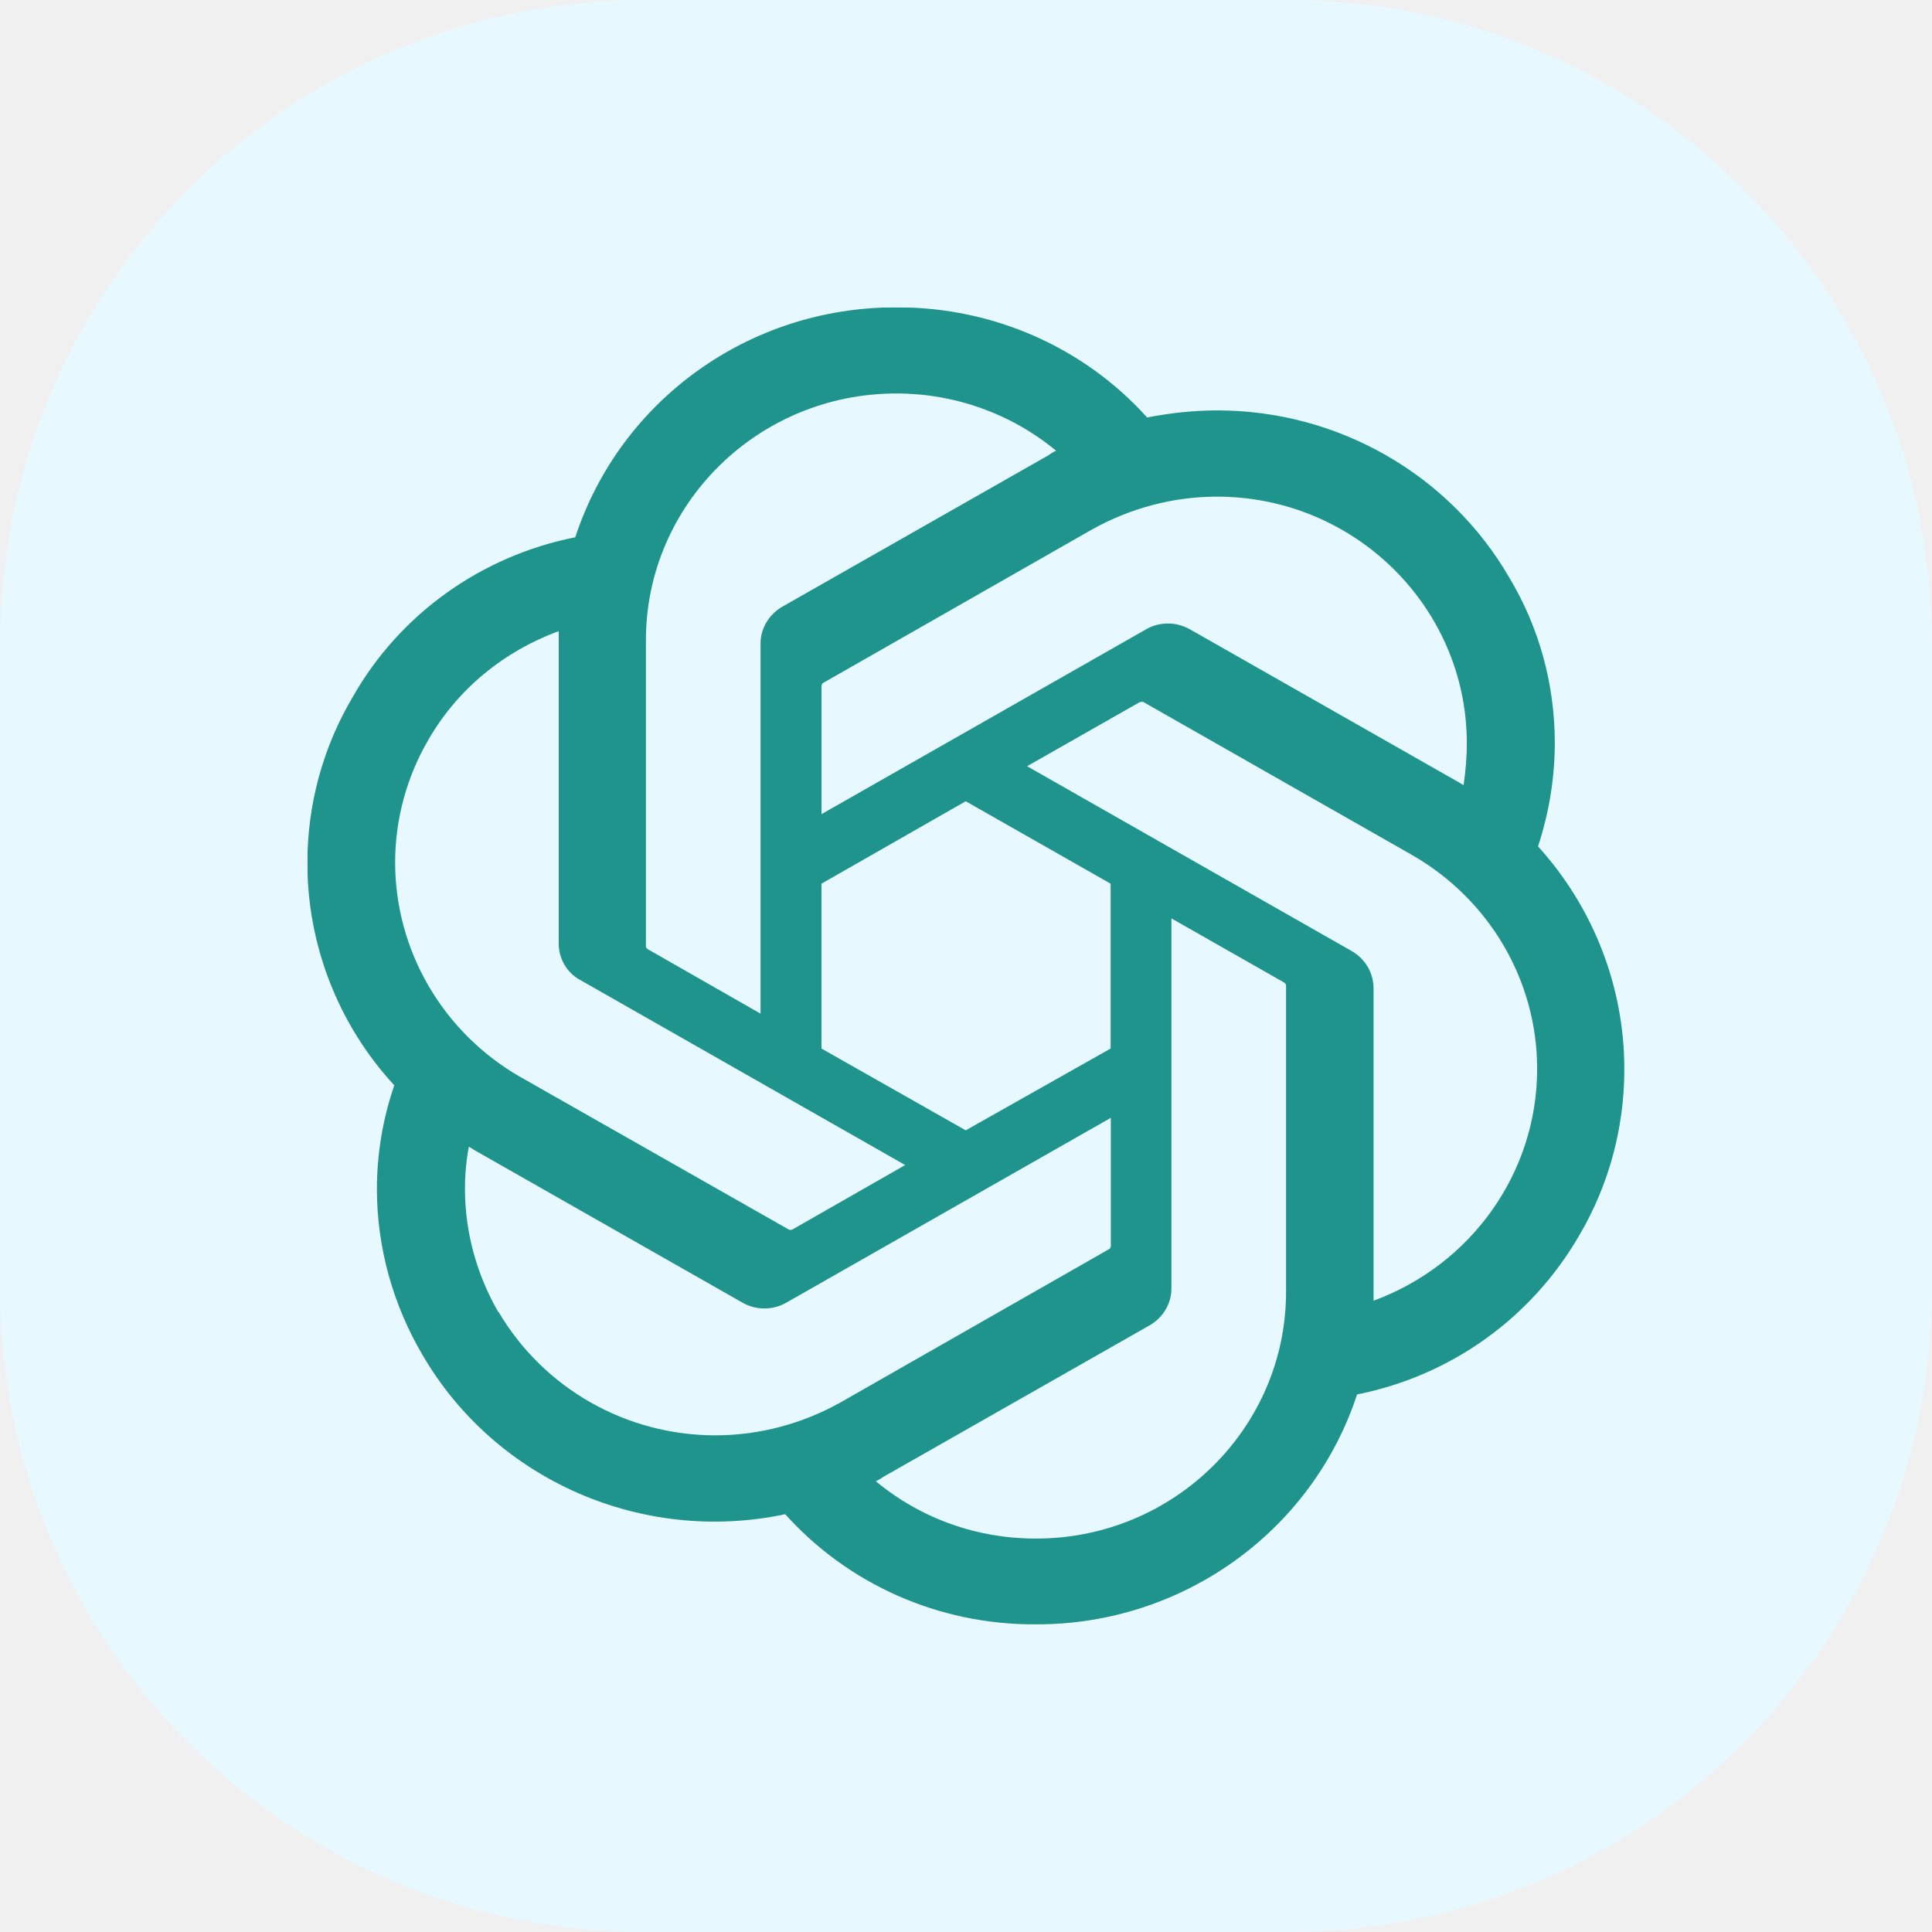
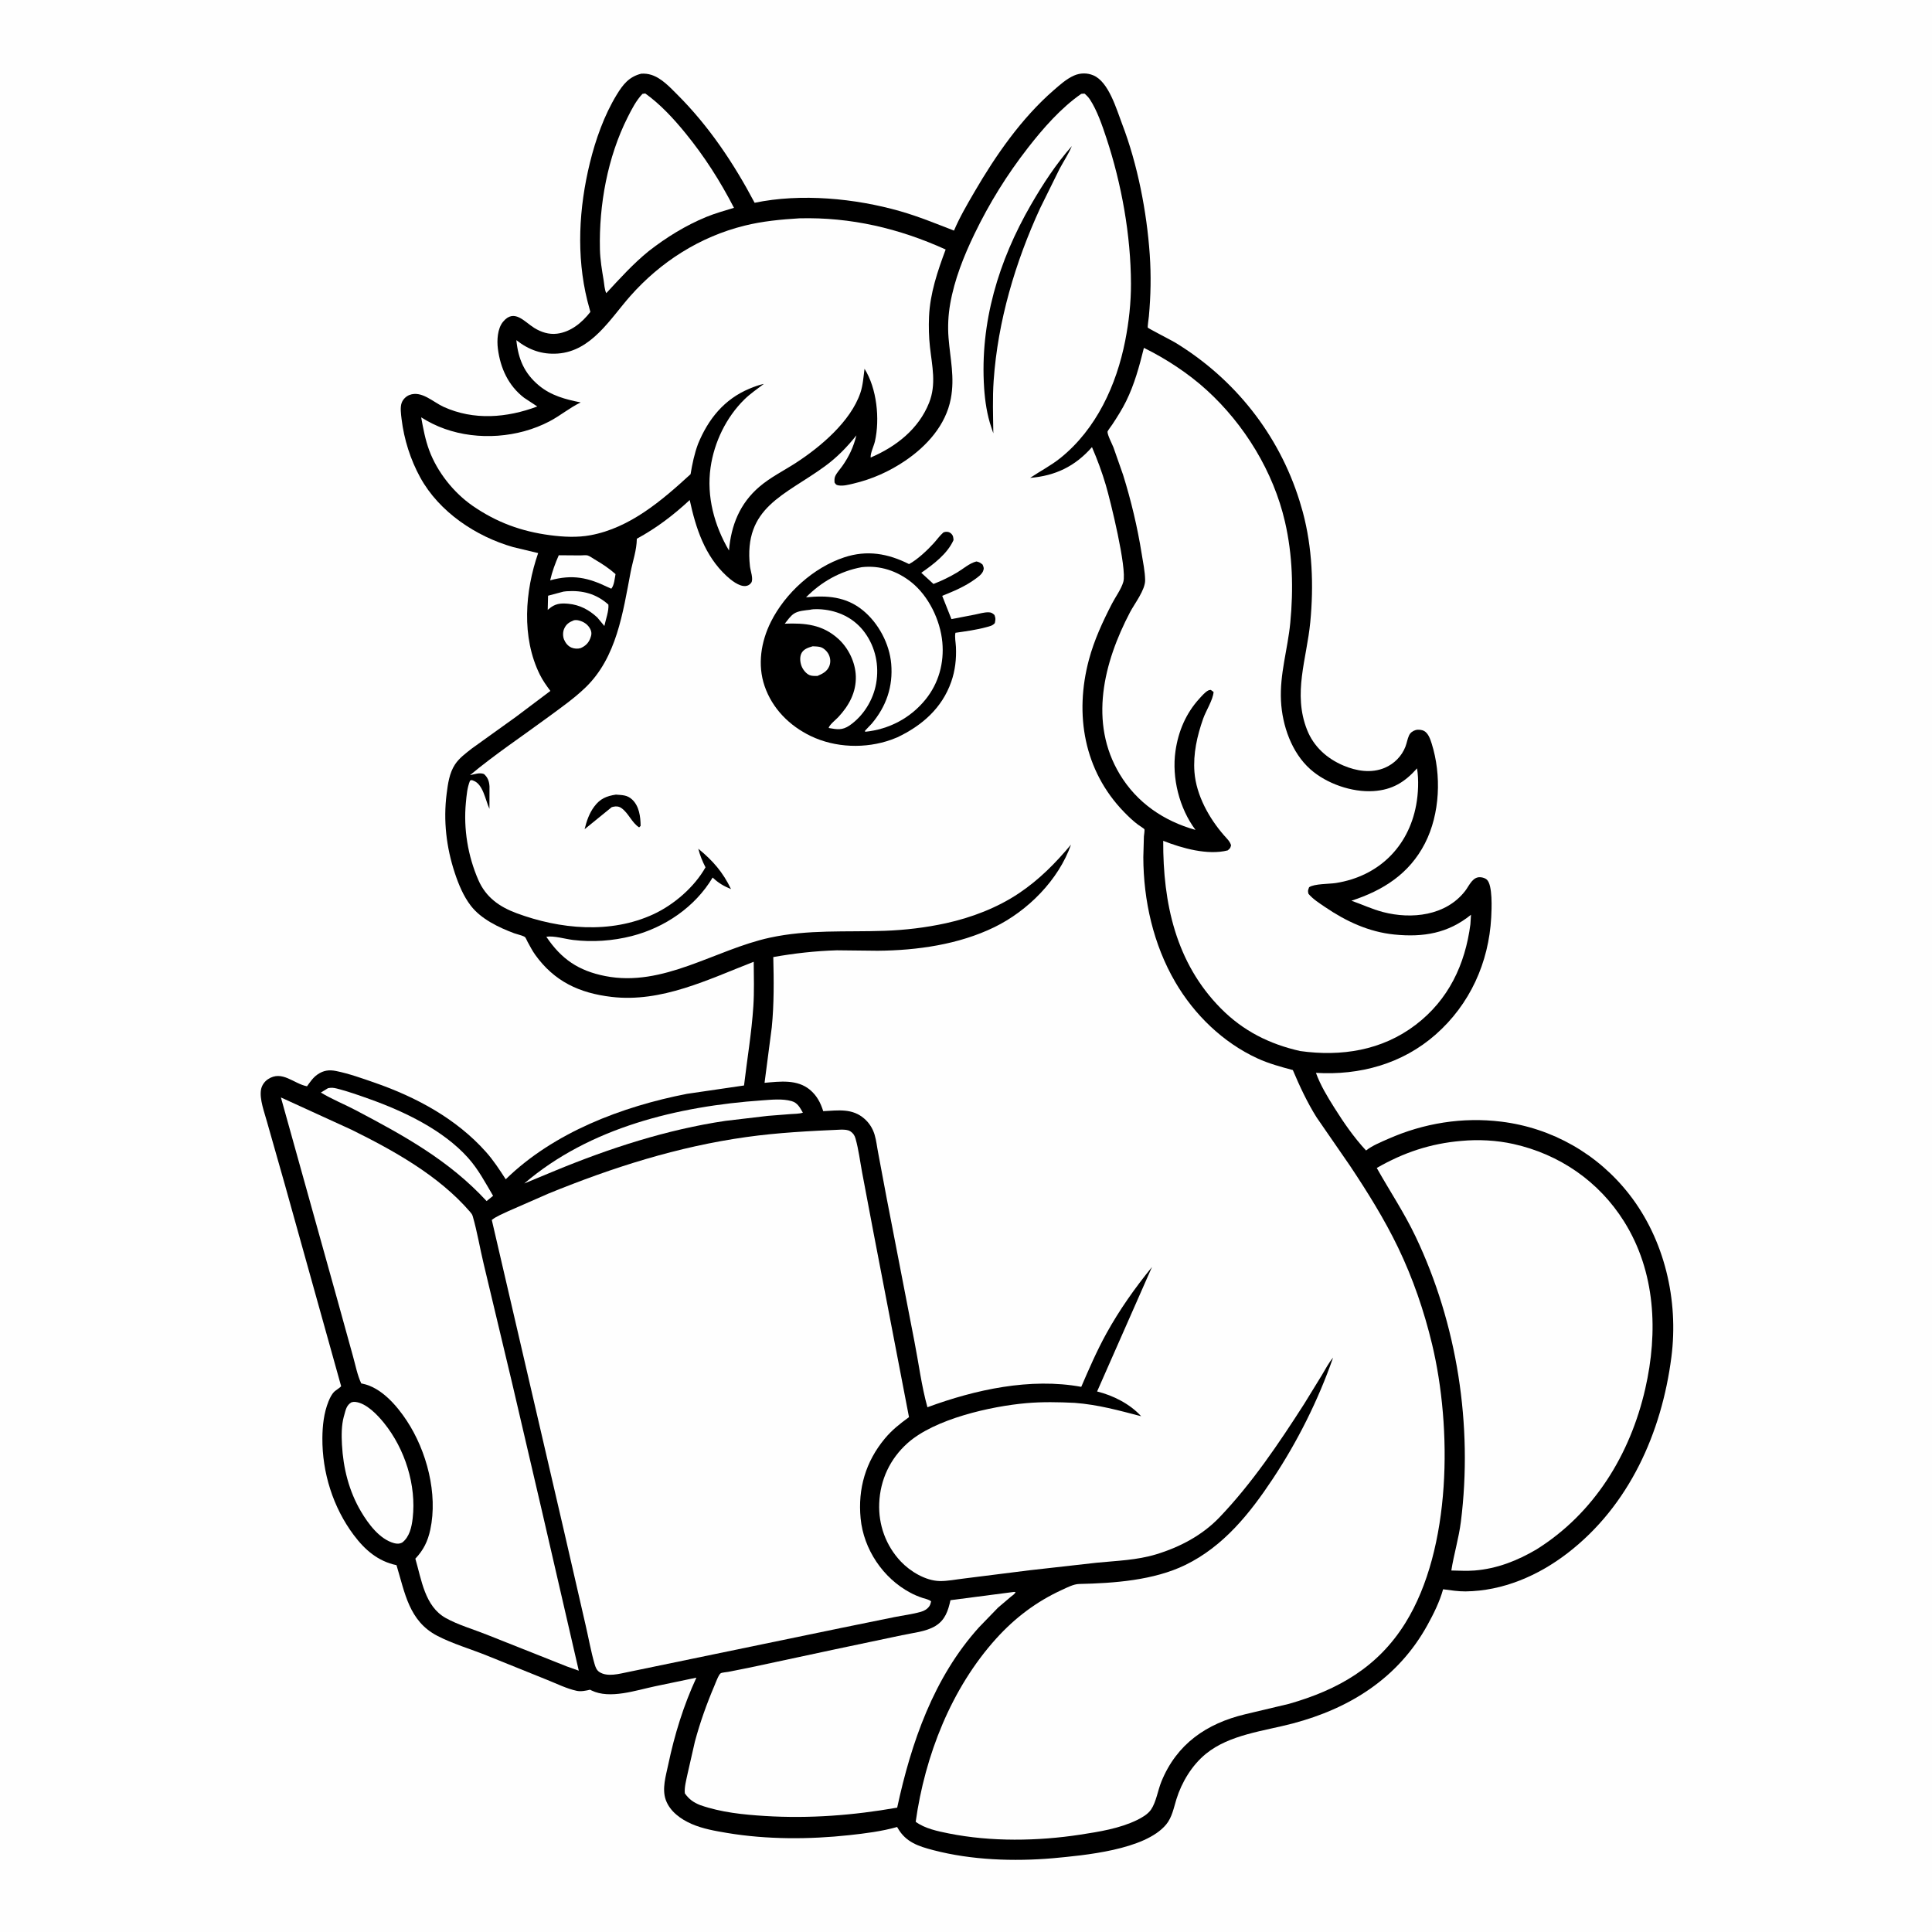
- <svg xmlns="http://www.w3.org/2000/svg" xmlns:xlink="http://www.w3.org/1999/xlink" width="30" height="30" fill="none" viewBox="0 0 30 30">
-   <defs>
-     <rect id="path_0" width="30" height="30" x="0" y="0" />
-     <rect id="path_1" width="20.455" height="20.455" x="0" y="0" />
-   </defs>
-   <g opacity="1" transform="translate(0 0) rotate(0 15 15)">
-     <rect width="30" height="30" x="0" y="0" fill="#E7F8FF" opacity="1" rx="10" transform="translate(0 0) rotate(0 15 15)" />
-     <mask id="bg-mask-0" fill="#fff">
-       <use xlink:href="#path_0" />
-     </mask>
-     <g mask="url(#bg-mask-0)">
-       <g opacity="1" transform="translate(4.772727 4.772727) rotate(0 10.22727 10.22727)">
-         <mask id="bg-mask-1" fill="#fff">
-           <use xlink:href="#path_1" />
-         </mask>
-         <g mask="url(#bg-mask-1)">
-           <path id="分组 1" fill-rule="evenodd" style="fill:#1f948c" d="M19.11 8.37L19.11 8.37C19.28 7.85 19.37 7.31 19.37 6.76C19.37 5.86 19.13 4.97 18.66 4.19C17.73 2.59 16 1.6 14.13 1.6C13.76 1.6 13.4 1.64 13.04 1.71C12.06 0.62 10.65 0 9.17 0L9.14 0L9.13 0C6.86 0 4.86 1.44 4.16 3.57C2.7 3.86 1.44 4.76 0.71 6.04C0.24 6.83 0 7.72 0 8.63C0 9.9 0.48 11.14 1.35 12.08C1.17 12.6 1.08 13.15 1.08 13.69C1.08 14.6 1.33 15.49 1.79 16.27C2.92 18.21 5.2 19.21 7.42 18.74C8.4 19.83 9.8 20.45 11.28 20.45L11.31 20.45L11.33 20.45C13.59 20.45 15.6 19.01 16.3 16.88C17.76 16.59 19.01 15.69 19.75 14.41C20.21 13.63 20.45 12.74 20.45 11.83C20.45 10.55 19.97 9.32 19.11 8.37Z M8.947 18.158C8.907 18.188 8.867 18.208 8.827 18.228C9.527 18.808 10.397 19.118 11.307 19.118L11.317 19.118C13.457 19.118 15.197 17.398 15.197 15.288L15.197 10.528C15.197 10.508 15.177 10.488 15.157 10.478L13.417 9.488L13.417 15.238C13.417 15.468 13.287 15.688 13.077 15.808L8.947 18.158Z M8.277 17.005L12.447 14.625C12.466 14.615 12.476 14.595 12.476 14.575L12.476 14.575L12.476 12.585L7.437 15.455C7.227 15.575 6.967 15.575 6.757 15.455L2.627 13.105C2.587 13.085 2.537 13.045 2.507 13.035C2.467 13.245 2.447 13.465 2.447 13.685C2.447 14.355 2.627 15.015 2.967 15.605L2.967 15.595C3.667 16.785 4.947 17.515 6.337 17.515C7.017 17.515 7.687 17.335 8.277 17.005Z M3.903 5.168C3.903 5.128 3.903 5.068 3.903 5.028C3.053 5.338 2.333 5.928 1.883 6.708L1.883 6.708C1.543 7.288 1.363 7.948 1.363 8.618C1.363 9.988 2.103 11.258 3.303 11.948L7.473 14.318C7.493 14.328 7.513 14.328 7.533 14.318L9.283 13.318L4.243 10.448C4.033 10.338 3.903 10.118 3.903 9.878L3.903 9.878L3.903 5.168Z M17.156 8.505L12.976 6.125C12.956 6.125 12.936 6.125 12.916 6.135L11.176 7.125L16.216 9.995C16.426 10.115 16.556 10.335 16.556 10.575C16.556 10.575 16.556 10.575 16.556 10.575L16.556 15.425C18.076 14.865 19.096 13.435 19.096 11.825C19.096 10.455 18.356 9.195 17.156 8.505Z M8.014 5.829C7.994 5.839 7.984 5.859 7.984 5.879L7.984 5.879L7.984 7.869L13.024 4.999C13.124 4.939 13.244 4.909 13.364 4.909C13.484 4.909 13.594 4.939 13.704 4.999L17.834 7.349C17.874 7.369 17.914 7.399 17.954 7.419L17.954 7.419C17.984 7.209 18.004 6.989 18.004 6.769C18.004 4.659 16.264 2.939 14.124 2.939C13.444 2.939 12.774 3.119 12.184 3.449L8.014 5.829Z M9.147 1.337C6.997 1.337 5.257 3.057 5.257 5.167L5.257 9.927C5.257 9.947 5.277 9.957 5.287 9.967L7.037 10.967L7.037 5.227L7.037 5.217C7.037 4.987 7.167 4.767 7.377 4.647L11.507 2.297C11.547 2.267 11.597 2.237 11.627 2.227C10.927 1.647 10.047 1.337 9.147 1.337Z M7.983 11.509L10.223 12.779L12.473 11.509L12.473 8.949L10.223 7.669L7.983 8.949L7.983 11.509Z" opacity="1" transform="translate(0 0) rotate(0 10.22727 10.22727)" />
-         </g>
-       </g>
-     </g>
-   </g>
+ <svg xmlns="http://www.w3.org/2000/svg" width="30" height="30">
+   <path fill="#FEFEFE" transform="scale(0.0292969 0.0292969)" d="M-0 -0L1024 0L1024 1024L-0 1024L0 -0Z" />
+   <path transform="scale(0.0292969 0.0292969)" d="M339.877 39.057C341.696 38.945 343.415 39.119 345.165 39.664C350.634 41.37 355.075 46.234 359.013 50.165C375.771 66.89 388.945 86.605 399.967 107.478C424.559 102.356 453.292 105.119 477.172 111.959C486.972 114.767 496.154 118.562 505.64 122.223C508.63 115.153 512.608 108.377 516.464 101.746C527.72 82.393 541.412 62.663 558.378 47.907C561.64 45.07 565.253 41.799 569.25 40.048C572.541 38.606 576.182 38.54 579.5 39.941C587.664 43.388 591.734 57.833 594.75 65.713C602.912 87.039 607.832 112.208 609.391 134.991C610.142 145.971 609.94 156.732 608.928 167.69C608.836 168.676 608.142 173.294 608.368 173.664C608.599 174.044 621.309 180.612 622.759 181.493C654.323 200.676 677.769 230.181 688.775 265.461L690.507 271.362C695.578 290.327 696.347 310.288 694.474 329.75C692.6 349.223 685.124 367.54 692.775 386.844C696.311 395.766 703.281 402.03 712.034 405.75C718.977 408.701 726.864 409.978 734 406.937C738.936 404.833 742.96 400.791 744.906 395.75C745.646 393.831 745.953 391.694 746.804 389.831C747.476 388.362 748.696 387.469 750.196 386.99C751.559 386.555 753.566 386.753 754.812 387.438C757.054 388.671 758.091 391.792 758.819 394.101C764.071 410.758 763.283 431.344 755.249 446.999C746.964 463.144 733.063 471.961 716.292 477.397C721.882 479.352 727.245 481.894 732.987 483.396C748.224 487.38 766.332 485.375 776.541 472.25C778.435 469.815 780.026 465.789 783.202 465.051C784.715 464.7 786.952 465.202 788.084 466.25C791.189 469.126 790.615 481.78 790.379 486.193C789.095 510.21 779.066 532.378 760.878 548.367C743.201 563.905 720.657 570.036 697.481 568.634C699.835 575.165 703.516 581.201 707.195 587.061C712.198 595.03 717.618 602.884 724.032 609.783C727.412 607.142 731.881 605.349 735.78 603.625C754.691 595.267 775.208 591.965 795.75 594.504C822.693 597.834 846.858 611.635 863.532 633.018C882.28 657.063 889.738 689.154 885.877 719.231C880.722 759.382 863.476 798.081 830.801 823.222C815.302 835.148 796.588 843.24 776.776 843.476C772.83 843.523 768.782 842.853 764.871 842.346C763.042 848.94 759.852 855.37 756.558 861.338C741.057 889.421 715.549 905.457 685.133 913.488C669.86 917.521 651.78 919.3 639.197 929.522C631.799 935.532 626.31 944.595 623.513 953.656C622.098 958.239 621.208 963.27 618.058 967.052C606.801 980.567 574.533 983.357 558.124 984.897C537.357 986.689 514.838 985.904 494.622 980.606C486.83 978.564 480.166 976.427 475.889 969.03L475.496 968.343C467.324 970.66 458.516 971.763 450.084 972.676C428.956 974.963 406.486 975.025 385.5 971.522C379.192 970.469 372.469 969.311 366.583 966.737C360.827 964.221 355.115 960.164 352.886 954.021C350.751 948.134 352.927 941.22 354.163 935.344C357.523 919.366 362.249 904.024 369.099 889.194L347.193 893.765C337.137 895.867 323.269 900.745 313.516 895.978L312.75 895.584C310.578 896.103 307.959 896.651 305.745 896.189C300.444 895.081 294.99 892.348 289.95 890.347L257.938 877.43C249.42 873.999 239.851 871.222 231.75 867.001C216.702 859.161 214.624 844.208 210.153 829.574C200.335 827.501 193.395 821.491 187.469 813.573C176.515 798.936 170.735 780.451 170.867 762.216C170.914 755.696 171.646 748.83 174.128 742.738C174.888 740.873 175.792 738.974 177.25 737.554C177.976 736.847 180.436 735.395 180.808 734.687C180.808 734.687 180.48 733.534 180.443 733.406L150.795 627.214L141.547 594.696C140.203 589.703 137.422 582.55 138.355 577.472C138.763 575.255 140.183 573.225 142.06 571.985C149.524 567.052 155.622 574.384 162.725 575.754C164.356 573.482 165.918 571.136 168.25 569.519C171.404 567.331 174.391 566.903 178.118 567.656C184.994 569.046 191.959 571.541 198.578 573.842C220.617 581.505 241.85 592.907 257.554 610.528C261.571 615.037 264.778 619.986 268.048 625.039C293.502 600.193 329.704 586.462 364.139 579.75L394.352 575.328C395.994 561.337 398.371 547.465 399.288 533.39C399.798 525.561 399.546 517.607 399.483 509.766C375.42 519.086 350.702 531.502 324.125 528.374C307.084 526.368 293.82 520.197 283.681 506.076C282.124 503.909 280.878 501.446 279.589 499.109C279.234 498.466 278.726 497.103 278.254 496.673C277.515 496.001 273.62 495.055 272.534 494.65C264.375 491.6 254.986 487.14 249.527 480.038C245.632 474.971 243.065 468.762 241.069 462.739C236.565 449.142 234.905 434.933 236.729 420.69C237.409 415.376 238.166 409.682 241.191 405.13C243.463 401.712 246.868 399.27 250.049 396.75L273.424 379.969L291.714 366.207C289.639 363.419 287.637 360.635 286.095 357.509C276.334 337.727 278.21 313.37 285.235 293.152L271.979 289.972C252.246 284.337 232.792 271.366 222.763 253.112C217.54 243.607 214.142 232.881 212.847 222.122C212.548 219.638 212.01 215.937 212.883 213.542C213.557 211.693 215.166 210.062 216.991 209.355C223.428 206.863 229.497 213.083 235.102 215.636C251.114 222.931 268.663 221.489 284.776 215.44L277.773 210.821C269.42 204.416 265.215 195.118 263.891 184.861C263.316 180.409 263.651 174.156 266.607 170.566C272.55 163.349 277.924 170.578 283.222 173.84C286.85 176.073 290.966 177.393 295.25 176.857C302.573 175.941 308.505 170.973 312.909 165.333L311.311 159.387C305.372 135.481 306.834 110.158 312.637 86.376C315.646 74.048 320.218 61.12 326.84 50.26C330.167 44.805 333.378 40.662 339.877 39.057Z" />
+   <path fill="#FEFEFE" transform="scale(0.0292969 0.0292969)" d="M304.213 328.75C305.223 328.593 306.02 328.641 307 328.906C309.521 329.588 311.689 331.076 312.868 333.445C313.756 335.231 313.531 336.584 312.848 338.358C311.864 340.914 310.217 342.424 307.75 343.514C306.23 343.965 304.414 343.867 302.936 343.256C301.08 342.49 299.727 340.83 298.972 339.014C298.271 337.329 298.268 334.982 298.992 333.307C300.099 330.743 301.711 329.755 304.213 328.75Z" />
+   <path fill="#FEFEFE" transform="scale(0.0292969 0.0292969)" d="M298.613 313.573L300.281 313.374C308.79 312.798 316.018 314.695 322.457 320.437C322.801 323.659 321.017 328.495 320.325 331.784L316.565 327.256C312.19 323.226 307.306 320.588 301.278 320.007C297.004 319.595 294.119 319.946 290.813 322.825L290.302 323.278L290.487 315.745L298.613 313.573Z" />
+   <path fill="#FEFEFE" transform="scale(0.0292969 0.0292969)" d="M296.158 294.296L307.622 294.377C308.623 294.384 310.586 294.122 311.488 294.404C312.644 294.765 314.122 295.882 315.199 296.513C319.151 298.829 322.823 301.227 326.243 304.284C325.799 306.606 325.555 310.194 324 312.026L322.359 311.297C311.61 306.079 303.418 304.333 291.6 307.59C292.67 302.917 294.237 298.686 296.158 294.296Z" />
+   <path fill="#FEFEFE" transform="scale(0.0292969 0.0292969)" d="M173.872 576.75C175.617 576.401 176.827 576.519 178.553 576.955C184.337 578.417 190.137 580.479 195.75 582.479C214.133 589.028 234.856 598.909 248.056 613.645C253.577 619.809 257.174 626.764 261.35 633.807L257.913 636.595C237.993 615.027 214.243 601.984 188.571 588.449C182.463 585.228 175.948 582.663 170.061 579.066L173.872 576.75Z" />
+   <path fill="#FEFEFE" transform="scale(0.0292969 0.0292969)" d="M404.01 583.208C408.987 582.859 414.732 582.24 419.582 583.616C422.764 584.519 423.995 587.086 425.541 589.738C423.546 590.401 421.04 590.333 418.924 590.497L406.87 591.443L384.52 594.078C353.467 598.682 323.144 608.551 294.199 620.5L277.874 627.27C312.514 597.543 359.44 586.304 404.01 583.208Z" />
+   <path fill="#FEFEFE" transform="scale(0.0292969 0.0292969)" d="M186.299 743.25C187.002 743.057 187.617 742.969 188.347 743.049C194.177 743.685 200.045 749.895 203.549 754.23C214.607 767.906 220.757 787.162 218.73 804.729C218.197 809.352 217.064 814.543 213.25 817.531C211.789 818.324 210.413 818.32 208.846 817.892C201.209 815.807 195.262 807.733 191.425 801.28C184.967 790.418 181.899 778.127 181.24 765.594C180.99 760.837 180.96 755.527 182.206 750.898L182.462 750C183.236 747.208 183.653 744.778 186.299 743.25Z" />
+   <path fill="#FEFEFE" transform="scale(0.0292969 0.0292969)" d="M340.519 49.75L342.004 49.538C350.007 55.264 357.044 62.901 363.25 70.504C373.369 82.902 381.696 95.942 389.015 110.145C384.094 111.664 379.011 113.057 374.25 115.022C363.309 119.536 353.158 125.83 343.852 133.08C335.602 139.78 328.536 147.604 321.339 155.386C320.405 153.534 320.291 150.662 319.948 148.6C319.038 143.142 318.102 137.658 317.972 132.114C317.423 108.599 322.03 83.252 332.661 62.182C334.839 57.864 337.165 53.284 340.519 49.75Z" />
+   <path fill="#FEFEFE" transform="scale(0.0292969 0.0292969)" d="M537.436 843.75L538.266 843.819C537.798 844.955 536.724 845.536 535.785 846.297L528.958 852.098L518.881 862.516C494.864 889.107 482.951 923.648 475.521 958.086C452.288 962.166 429.096 963.967 405.5 962.511C393.874 961.793 382.226 960.608 371.169 956.768C367.52 955.298 365.282 953.711 362.982 950.536C362.624 947.419 363.76 943.382 364.381 940.335L368.308 923.08C371.055 912.887 374.548 903.097 378.685 893.391C379.203 892.173 380.894 887.539 381.959 886.885C382.669 886.448 385.081 886.287 385.972 886.116L397.46 883.829L442.701 874.149L477.937 866.722C483.709 865.444 490.779 864.884 495.844 861.769C500.99 858.603 502.539 853.68 503.767 848.13L537.436 843.75Z" />
+   <path fill="#FEFEFE" transform="scale(0.0292969 0.0292969)" d="M148.889 581.67L186.31 598.778C208.706 609.838 232.591 623.113 249.092 642.25C249.814 643.088 250.266 643.616 250.582 644.709C252.921 652.791 254.333 661.445 256.304 669.662L271.574 733.668L287.291 801.083L306.767 885.497L300.379 883.223L257.783 866.313C250.841 863.534 242.673 861.198 236.19 857.548C225.116 851.313 223.421 837.295 220.146 826.134C224.454 821.561 226.733 816.936 228.056 810.806C232.17 791.749 226.181 769.067 215.594 753C210.285 744.942 202.031 735.329 192.063 733.357L191.477 733.248C189.414 728.922 188.417 723.601 187.122 718.973L178.581 688.098L148.889 581.67Z" />
+   <path fill="#FEFEFE" transform="scale(0.0292969 0.0292969)" d="M774.521 604.705C783.55 603.855 793.244 604.364 802.091 606.327C826.527 611.749 847.449 626.129 860.801 647.427C877.517 674.089 878.86 706.088 872.035 736C864.084 770.851 844.978 802.061 814.372 821.218C804.19 827.208 793.444 831.452 781.579 832.398C777.518 832.721 773.305 832.464 769.229 832.395C770.594 823.707 773.202 815.278 774.302 806.5C780.698 755.479 772.365 701.711 750.254 655.327C744.235 642.698 736.541 631.2 729.71 619.047C743.916 610.866 758.181 606.091 774.521 604.705Z" />
+   <path fill="#FEFEFE" transform="scale(0.0292969 0.0292969)" d="M423.758 115.711C450.95 115.032 476.509 121.033 501.216 132.241C496.922 143.779 492.943 155.441 492.409 167.847C492.182 173.107 492.313 178.62 492.893 183.849C494.017 194.001 496.37 203.596 492.428 213.5C486.886 227.422 474.935 236.75 461.469 242.498C461.242 240.264 463.194 236.306 463.732 233.929C466.421 222.039 464.748 205.85 458.217 195.46C457.654 199.686 457.391 204.201 456.008 208.25C450.836 223.394 434.953 236.803 421.955 245.25C415.463 249.468 408.458 252.894 402.538 257.943C392.131 266.816 387.478 278.453 386.377 291.787C378.601 278.554 374.424 263.167 376.614 247.786C378.523 234.381 384.908 221.165 394.572 211.681C397.648 208.663 401.44 206.093 404.869 203.476C402.325 203.992 399.678 204.988 397.283 205.98C383.864 211.537 375.361 222.137 369.978 235.283C368.021 240.533 366.936 245.809 366.018 251.327C350.799 265.297 333.891 279.801 313 283.673C305.963 284.977 298.623 284.598 291.561 283.669C276.317 281.665 263.17 276.858 250.5 268.09C240.428 261.12 231.744 250.16 227.481 238.651C225.393 233.014 224.298 227.099 223.235 221.202C227.262 223.736 231.265 225.729 235.757 227.322C253.444 233.593 274.637 232.025 291.217 223.338C296.991 220.312 301.839 216.161 307.774 213.295C299.74 211.687 292.108 209.706 285.645 204.322C277.839 197.819 274.652 190.175 273.68 180.296C280.233 185.439 287.242 187.99 295.625 187.392C313.555 186.112 323.419 168.939 334.142 156.829C350.194 138.699 370.977 125.47 394.573 119.614C404.205 117.223 413.881 116.315 423.758 115.711Z" />
+   <path fill="#FEFEFE" transform="scale(0.0292969 0.0292969)" d="M606.294 184.374C618.064 190.169 629.813 197.871 639.547 206.727C659.628 224.996 674.949 250.041 681.067 276.581C685.117 294.152 685.602 312.223 683.87 330.125C682.515 344.127 678.224 357.239 678.948 371.47C679.612 384.514 684.571 398.91 694.534 407.75C703.103 415.353 716.539 420.032 727.969 419.292C737.938 418.646 744.575 414.558 751.063 407.247C752.041 413.354 751.717 420.66 750.592 426.719C746.45 449.013 730.51 464.479 708.05 468.015C704.482 468.576 696.601 468.359 693.858 470.25C693.277 471.833 693.073 472.058 693.516 473.75C695.977 476.63 699.264 478.682 702.373 480.797C713.439 488.323 725.539 493.965 739 495.314C754.394 496.856 767.529 494.694 779.655 484.835L779.344 489.882C776.567 511.252 767.738 529.923 750.305 543.199C732.429 556.812 710.888 560.103 689.113 557.074C672.819 553.392 658.946 546.455 647.105 534.504C623.151 510.326 616.394 478.623 616.525 445.651C626.384 449.551 640.146 453.449 650.709 450.726C651.968 449.646 652.103 449.596 652.488 448C651.845 445.842 650.195 444.403 648.743 442.74C640.815 433.659 634.039 421.474 633.089 409.25C632.33 399.49 634.502 389.986 637.724 380.84C639.178 376.712 642.938 370.925 643.223 366.75L641.75 365.668C641.118 365.73 640.886 365.704 640.25 366.043C638.678 366.883 636.929 368.931 635.729 370.239C628.555 378.061 624.514 387.647 623.024 398.098C620.998 412.302 625.069 428.406 633.633 439.867C616.848 435.183 602.61 425.5 593.49 410.364C576.955 382.925 585.02 351.032 598.934 324.5C601.347 319.898 607.027 312.69 606.947 307.456C606.876 302.862 605.822 297.951 605.096 293.395C602.865 279.396 599.491 265.257 595.271 251.726L590.155 237.131C589.443 235.307 586.944 230.555 586.999 228.789C587.011 228.424 589.196 225.511 589.538 224.993C592.171 221.002 594.737 216.961 596.858 212.669C601.284 203.716 603.908 194.023 606.294 184.374Z" />
+   <path fill="#FEFEFE" transform="scale(0.0292969 0.0292969)" d="M445.969 598.718C447.589 598.766 449.3 598.728 450.715 599.635C452.18 600.574 452.983 601.807 453.45 603.466C455.086 609.278 455.846 615.555 456.953 621.5L462.908 652.976L481.787 751.108C477.006 754.589 472.752 757.926 468.954 762.5C458.834 774.689 454.638 789.005 456.143 804.75C457.71 821.142 468.012 836.469 482.506 844.181C484.551 845.269 486.701 846.184 488.901 846.909C490.425 847.412 492.271 847.712 493.509 848.75C493.301 849.619 493.127 850.471 492.627 851.228C491.573 852.822 489.9 853.782 488.097 854.294C483.544 855.587 478.607 856.192 473.947 857.118L445.932 862.825L332.83 886.221C328.27 887.13 322.024 888.96 317.759 886.25C316.175 885.243 315.602 883.583 315.108 881.859C313.171 875.111 311.941 868.031 310.346 861.188L298.999 811.756L260.657 646.587C263.232 644.601 266.533 643.317 269.46 641.917L290.811 632.566C324.808 618.729 359.145 607.752 395.62 602.65C412.334 600.312 429.128 599.447 445.969 598.718Z" />
+   <path fill="#FEFEFE" transform="scale(0.0292969 0.0292969)" d="M573.063 49.75C573.67 49.62 574.274 49.65 574.893 49.641C575.917 50.571 576.893 51.516 577.657 52.68C581.508 58.555 584.194 66.47 586.394 73.112C594.467 97.478 599.357 124.683 599.438 150.371C599.469 160.46 598.324 170.727 596.375 180.623C591.753 204.094 581.08 227.387 562.156 242.662C557.141 246.71 551.332 249.696 545.984 253.284C559.371 252.198 569.855 247.149 578.766 236.986C581.578 243.474 584.11 250.324 586.111 257.117C588.55 265.392 597.403 301.333 595.384 308.399C594.278 312.27 591.231 316.341 589.366 319.961C584.428 329.547 579.948 339.202 577.155 349.648C569.428 378.547 574.456 408.398 595.717 430.327C598.041 432.723 600.451 435.044 603.12 437.056C603.581 437.404 606.413 439.177 606.554 439.532C606.781 440.103 606.338 442.585 606.293 443.313L605.982 454.381C606.055 477.317 611.301 500.588 622.905 520.5C632.967 537.767 648.197 552.554 666.429 560.945C672.467 563.723 678.834 565.451 685.232 567.158C688.823 575.679 692.894 584.389 697.825 592.235L715.497 617.844C724.774 631.772 733.739 646.126 741.01 661.219C748.868 677.532 754.818 694.899 759.035 712.496C769.603 756.608 769.442 820.644 744.884 860.185C730.331 883.617 709.201 895.65 683.171 903.077L659.943 908.595C639.507 913.486 623.699 924.312 615.561 944.275C613.702 948.836 612.803 955.103 610.085 959.103C608.41 961.568 605.243 963.391 602.625 964.666C593.418 969.148 582.569 970.867 572.528 972.406C550.017 975.856 525.273 976.241 502.906 971.767C497.049 970.596 490.22 969.191 485.332 965.586C490.245 930.536 504.145 894.849 528.061 868.417C538.005 857.427 549.376 848.837 562.876 842.661C565.574 841.426 568.99 839.601 572.004 839.535C590.463 839.133 611.489 837.632 628.256 829.464C648.472 819.614 662.395 802.225 674.563 783.871C687.714 764.036 698.716 742.069 706.556 719.577C704.211 722.342 702.514 725.665 700.659 728.773L691.235 744.113C677.87 764.96 663.491 786.313 646.331 804.239C637.231 813.745 625.322 820.022 612.807 823.82C602.413 826.974 591.901 827.217 581.189 828.283L545.483 832.297L511.023 836.629C506.877 837.099 502.145 838.08 498 837.984C490.578 837.813 482.414 832.889 477.439 827.612C469.55 819.247 465.536 808.228 466.006 796.75C466.513 784.332 471.733 773.225 480.97 764.933C495.38 751.997 525.287 745.336 544.012 743.695C552.515 742.95 561.111 743.127 569.624 743.544C582.005 744.49 592.932 747.535 604.838 750.633C598.883 744.082 589.957 739.6 581.486 737.509L610.578 671.523C601.543 682.655 593.306 694.271 586.373 706.839C581.347 715.952 577.206 725.511 573.088 735.056C546.166 730.11 516.851 736.527 491.555 745.869C488.405 734.564 486.912 722.427 484.642 710.9L469.933 634.966L465.455 611.093C464.824 607.909 464.498 604.521 463.559 601.422C462.564 598.137 460.813 595.318 458.249 593.034C451.78 587.268 444.252 588.546 436.321 588.938C434.948 584.523 432.966 580.712 429.349 577.666C422.566 571.954 413.451 573.2 405.228 573.921L409.058 544.492C410.291 532.138 410.162 519.656 409.855 507.262C421.086 505.265 432.186 504.029 443.59 503.679L465.25 503.917C486.09 503.737 508.11 500.624 527 491.438C544.719 482.822 561.069 466.424 567.66 447.65C559.404 457.533 550.823 466.219 540.087 473.424C528.563 481.159 514.865 486.369 501.342 489.332C490.666 491.67 479.669 492.968 468.743 493.352C448.193 494.074 428.339 492.566 408 496.995C378.912 503.33 351.563 523.416 320.739 517.321C306.64 514.534 297.535 508.377 289.56 496.491C293.638 495.868 299.448 497.671 303.719 498.194C313.968 499.448 324.822 498.692 334.825 496.133C352.305 491.663 368.427 480.715 377.715 465.111C380.736 467.982 383.605 469.683 387.449 471.229C383.125 462.209 377.797 456.135 370.11 449.841C371.03 453.419 372.235 456.413 373.931 459.692C368.086 470.115 357.24 479.489 346.445 484.512C323.645 495.121 296.738 492.532 273.75 483.993C264.657 480.615 257.533 475.567 253.553 466.456C247.983 453.709 245.604 439.312 246.922 425.5C247.306 421.474 247.601 417.546 249.124 413.75C250.277 413.37 249.743 413.351 250.923 413.778C256.092 415.649 257.237 424.037 259.411 428.695L259.45 416.863C259.275 414.096 258.587 412.103 256.509 410.25C254.237 409.346 251.439 410.364 249.112 410.851C262.424 399.756 276.763 390.239 290.702 379.962C297.375 375.042 304.323 370.172 310.304 364.407C326.862 348.447 330.129 324.715 334.257 303.165C335.415 297.117 337.433 291.775 337.534 285.545C348.033 279.818 356.811 273.133 365.561 265.028C368.797 279.964 373.515 294.495 385.003 305.196C387.37 307.401 391.727 310.952 395.177 310.601C396.433 310.474 397.424 309.905 398.158 308.864C399.464 307.012 397.752 302.475 397.5 300.244C393.942 268.731 415.982 262.63 437.204 247.134C443.65 242.427 448.944 236.964 453.913 230.748C452.328 236.938 450.131 241.767 446.444 247.009C445.251 248.705 443.562 250.483 442.697 252.348C442.191 253.439 442.266 254.59 442.336 255.75C443.06 256.833 443.152 257.046 444.527 257.278C446.942 257.686 449.945 256.875 452.297 256.32C462.198 253.986 471.336 249.923 479.765 244.209C491.245 236.427 501.286 225.326 503.944 211.337C506.104 199.97 503.628 190.289 502.744 179.003C502.278 173.055 502.583 166.951 503.614 161.077C505.884 148.147 510.808 135.772 516.492 124C524.41 107.601 533.697 92.638 544.884 78.272C552.881 68.004 562.302 57.23 573.063 49.75Z" />
+   <path transform="scale(0.0292969 0.0292969)" d="M326.453 421.161C329.828 421.459 332.401 421.284 335.072 423.783C338.8 427.272 339.506 432.912 339.541 437.75L338.75 438.522C334.882 436.109 333.101 430.844 329.276 428.24C328.016 427.382 326.561 427.252 325.105 427.59L324.221 427.816L309.853 439.492C310.914 435.174 312.272 431.11 314.959 427.5C318.089 423.295 321.442 421.926 326.453 421.161Z" />
+   <path transform="scale(0.0292969 0.0292969)" d="M568.096 77.414C566.378 81.565 563.761 85.43 561.642 89.402L551.305 110.326C538.134 138.917 528.851 170.216 526.661 201.704C526.016 210.969 526.363 220.4 526.485 229.685L525.452 226.61C523.173 219.984 522.068 212.62 521.608 205.64C519.324 171.013 529.24 138.263 546.445 108.5C552.836 97.444 559.641 87.041 568.096 77.414Z" />
+   <path transform="scale(0.0292969 0.0292969)" d="M499.972 282.25C500.352 282.093 500.6 281.967 501.031 281.909C502.183 281.755 503.203 281.948 504.066 282.75C505.215 283.817 505.278 284.777 505.389 286.25C502.134 293.557 494.727 299.102 488.304 303.586L494.755 309.511C499.071 307.865 503.36 305.771 507.331 303.408C510.636 301.442 513.74 298.545 517.5 297.586C518.97 297.838 519.592 298.309 520.75 299.181C521.375 300.556 521.665 301.277 521.036 302.75C520.297 304.48 518.402 305.808 516.926 306.886C511.514 310.839 505.566 313.322 499.39 315.804L504.283 328.144L516.743 325.739C519.018 325.26 521.673 324.471 524 324.53C525.451 324.567 526.051 325.015 527.092 325.961C527.81 327.874 527.641 328.305 527.28 330.25C526.078 331.662 524.551 331.928 522.832 332.398C517.431 333.877 511.931 334.584 506.399 335.394C505.92 337.538 506.564 340.63 506.668 342.908C506.954 349.244 506.264 355.41 504.161 361.403C499.259 375.369 488.664 384.576 475.645 390.78L472.361 392.07C458.733 396.926 442.712 396.385 429.65 390.084C418.404 384.658 409.348 375.582 405.25 363.624C401.379 352.326 403.351 340.031 408.607 329.545C416.234 314.331 431.164 300.81 447.429 295.415C459.573 291.387 470.649 293.357 481.81 298.979C486.184 296.668 491.607 291.549 494.901 287.911C496.636 285.994 498.017 283.978 499.972 282.25Z" />
+   <path fill="#FEFEFE" transform="scale(0.0292969 0.0292969)" d="M430.751 342.543C432.039 342.601 433.416 342.62 434.673 342.921C436.494 343.357 438.305 345.116 439.155 346.744C440.171 348.692 440.373 351.012 439.54 353.062C438.384 355.907 435.967 357.123 433.289 358.251C431.992 358.278 430.339 358.349 429.118 357.841C427.163 357.029 425.442 354.762 424.75 352.812C424.008 350.72 423.764 347.808 425.018 345.842C426.296 343.839 428.62 343.18 430.751 342.543Z" />
+   <path fill="#FEFEFE" transform="scale(0.0292969 0.0292969)" d="M429.352 323.187C431.513 322.636 435.139 322.874 437.373 323.175C445.839 324.318 453.301 328.356 458.353 335.282C464.065 343.111 466.035 352.767 464.374 362.25C462.848 370.959 457.619 379.472 450.308 384.491C446.378 387.189 443.669 386.617 439.25 385.859C439.314 384.401 443.116 381.351 444.25 380.142C449.95 374.067 453.863 366.924 453.603 358.42C453.378 351.088 449.753 343.549 444.33 338.614C435.974 331.01 426.7 330.141 415.933 330.573C417.348 328.816 418.951 326.452 420.847 325.222C423.184 323.706 426.633 323.534 429.352 323.187Z" />
+   <path fill="#FEFEFE" transform="scale(0.0292969 0.0292969)" d="M456.761 300.612C466.371 299.514 475.514 302.601 483 308.565C492.217 315.909 498.368 328.703 499.455 340.362C500.481 351.356 497.531 362.137 490.527 370.768C482.503 380.655 471.166 386.577 458.527 387.86L458.508 387.25L462.02 383.563C469.762 374.407 473.387 363.824 472.359 351.837C471.445 341.185 465.596 330.238 457.351 323.497C448.379 316.162 438.287 315.491 427.216 316.6C435.304 308.376 445.39 302.676 456.761 300.612Z" />
</svg>
